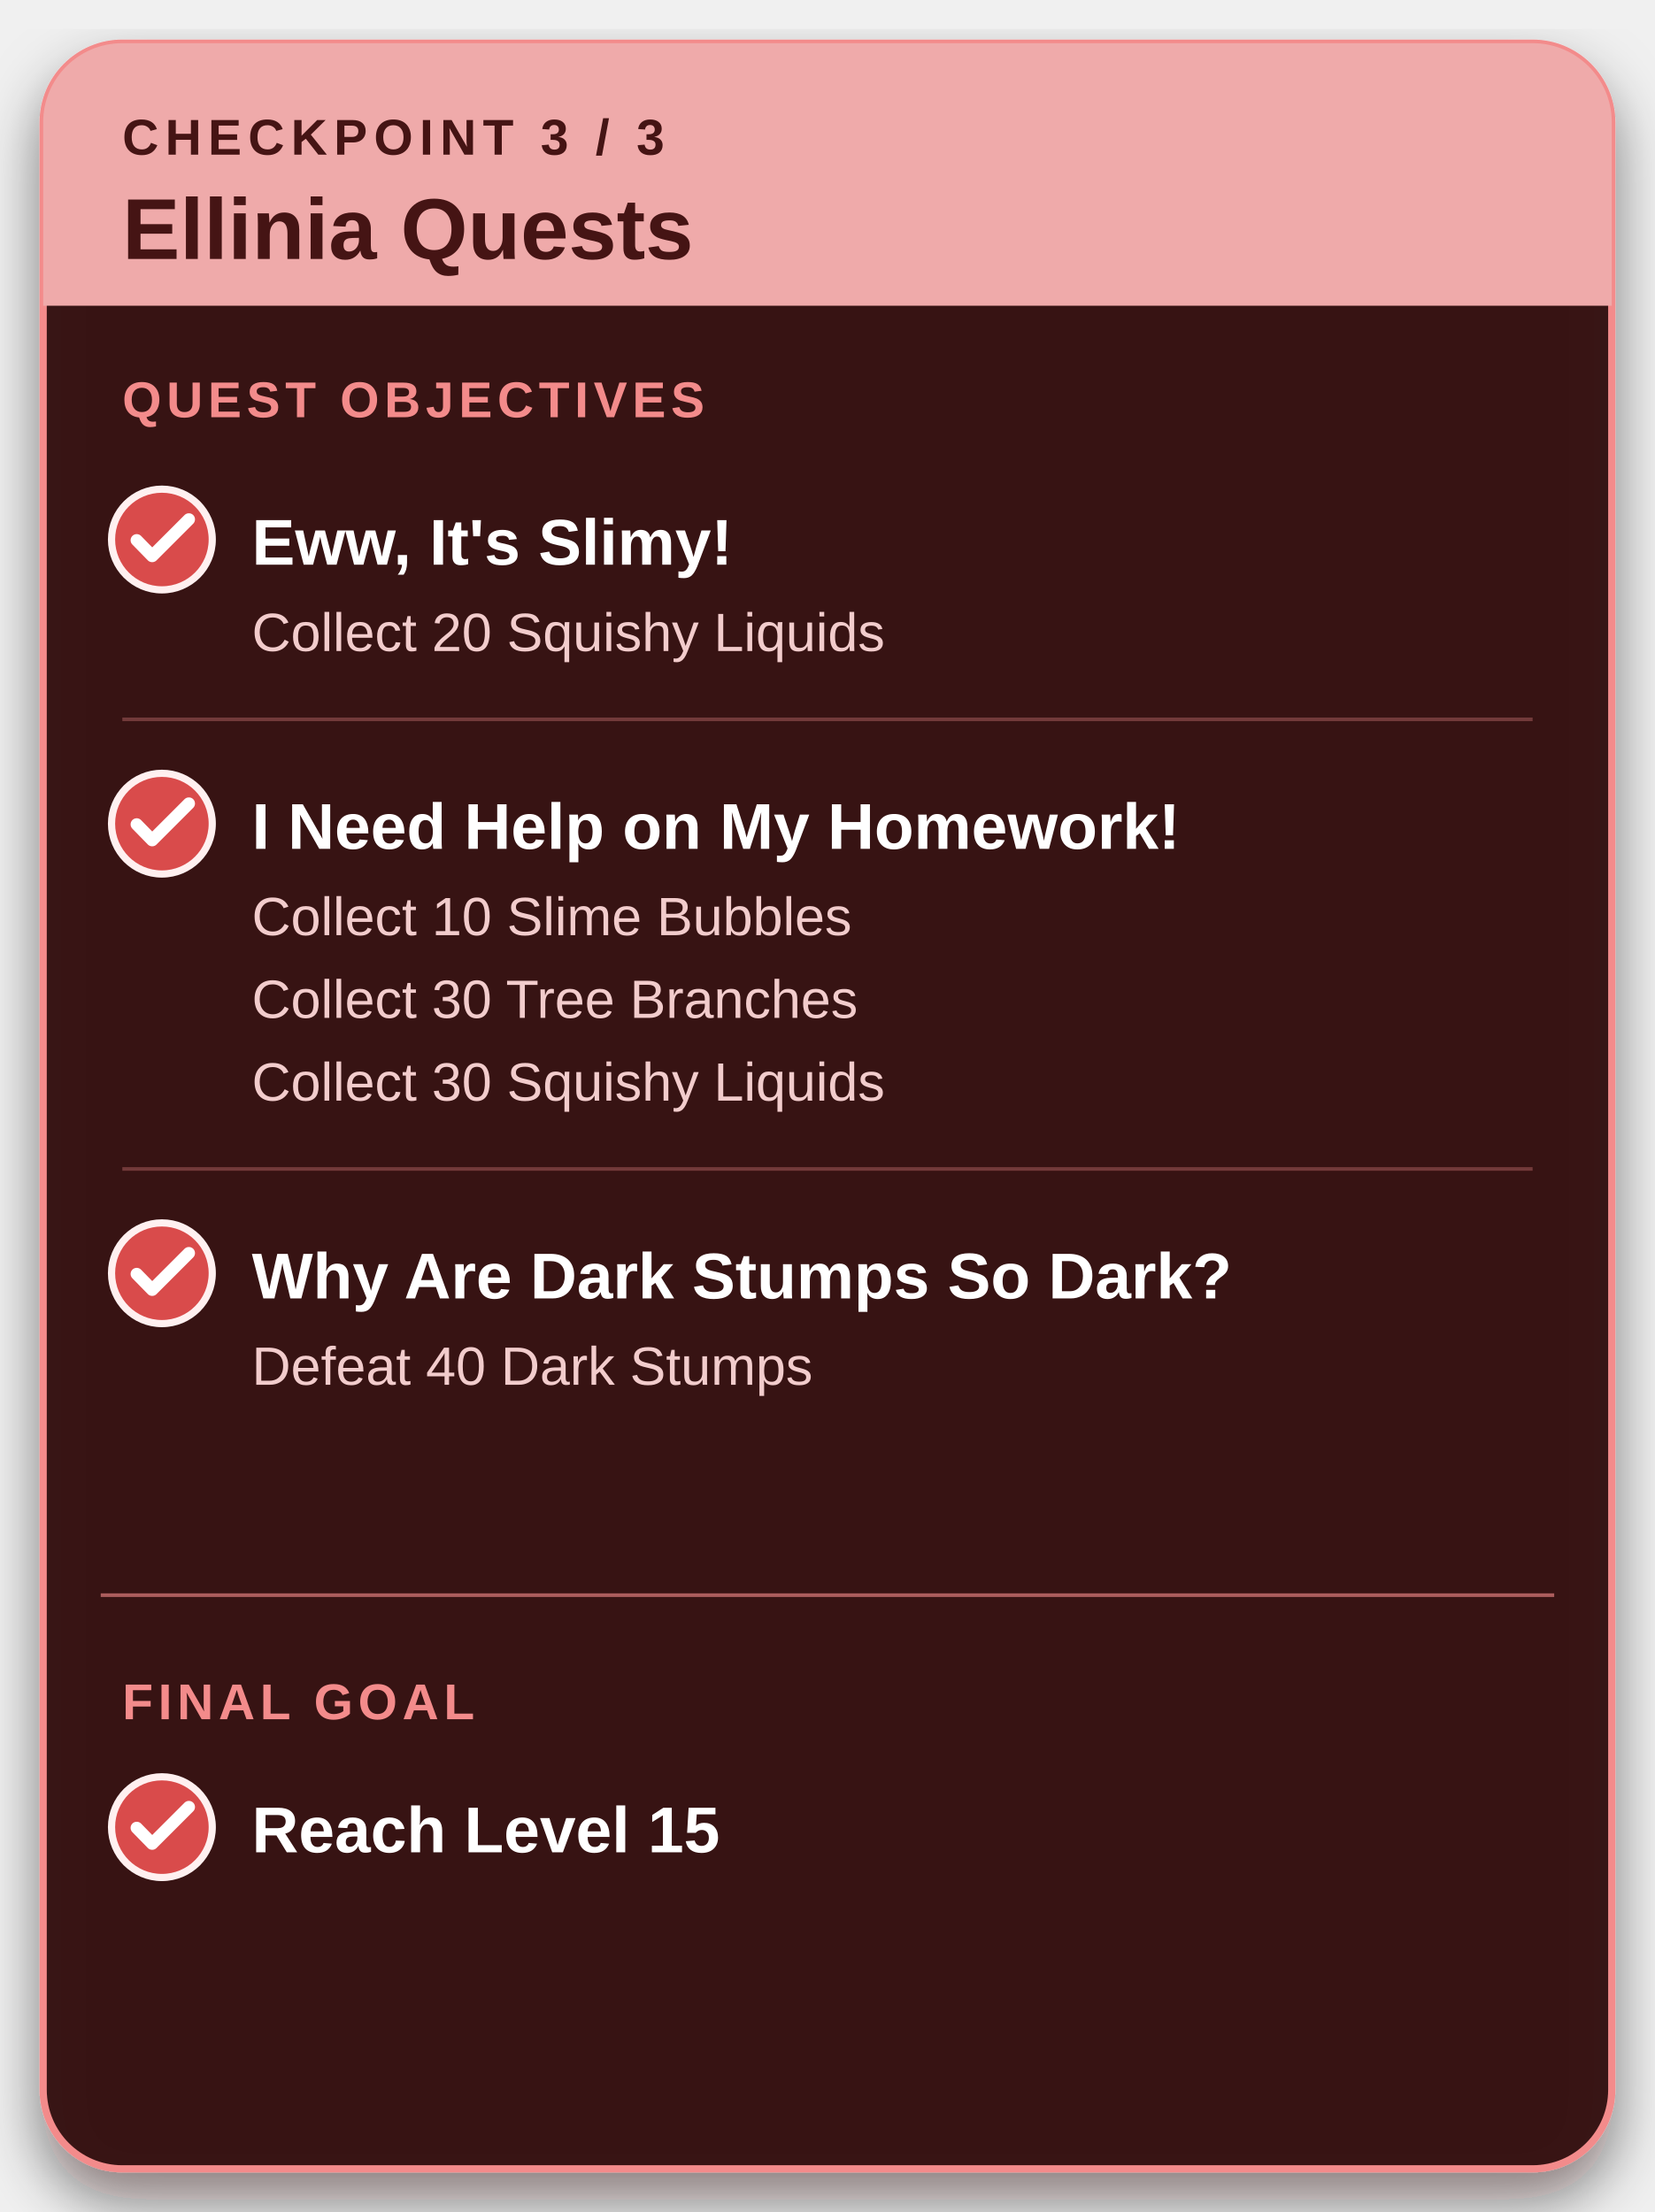
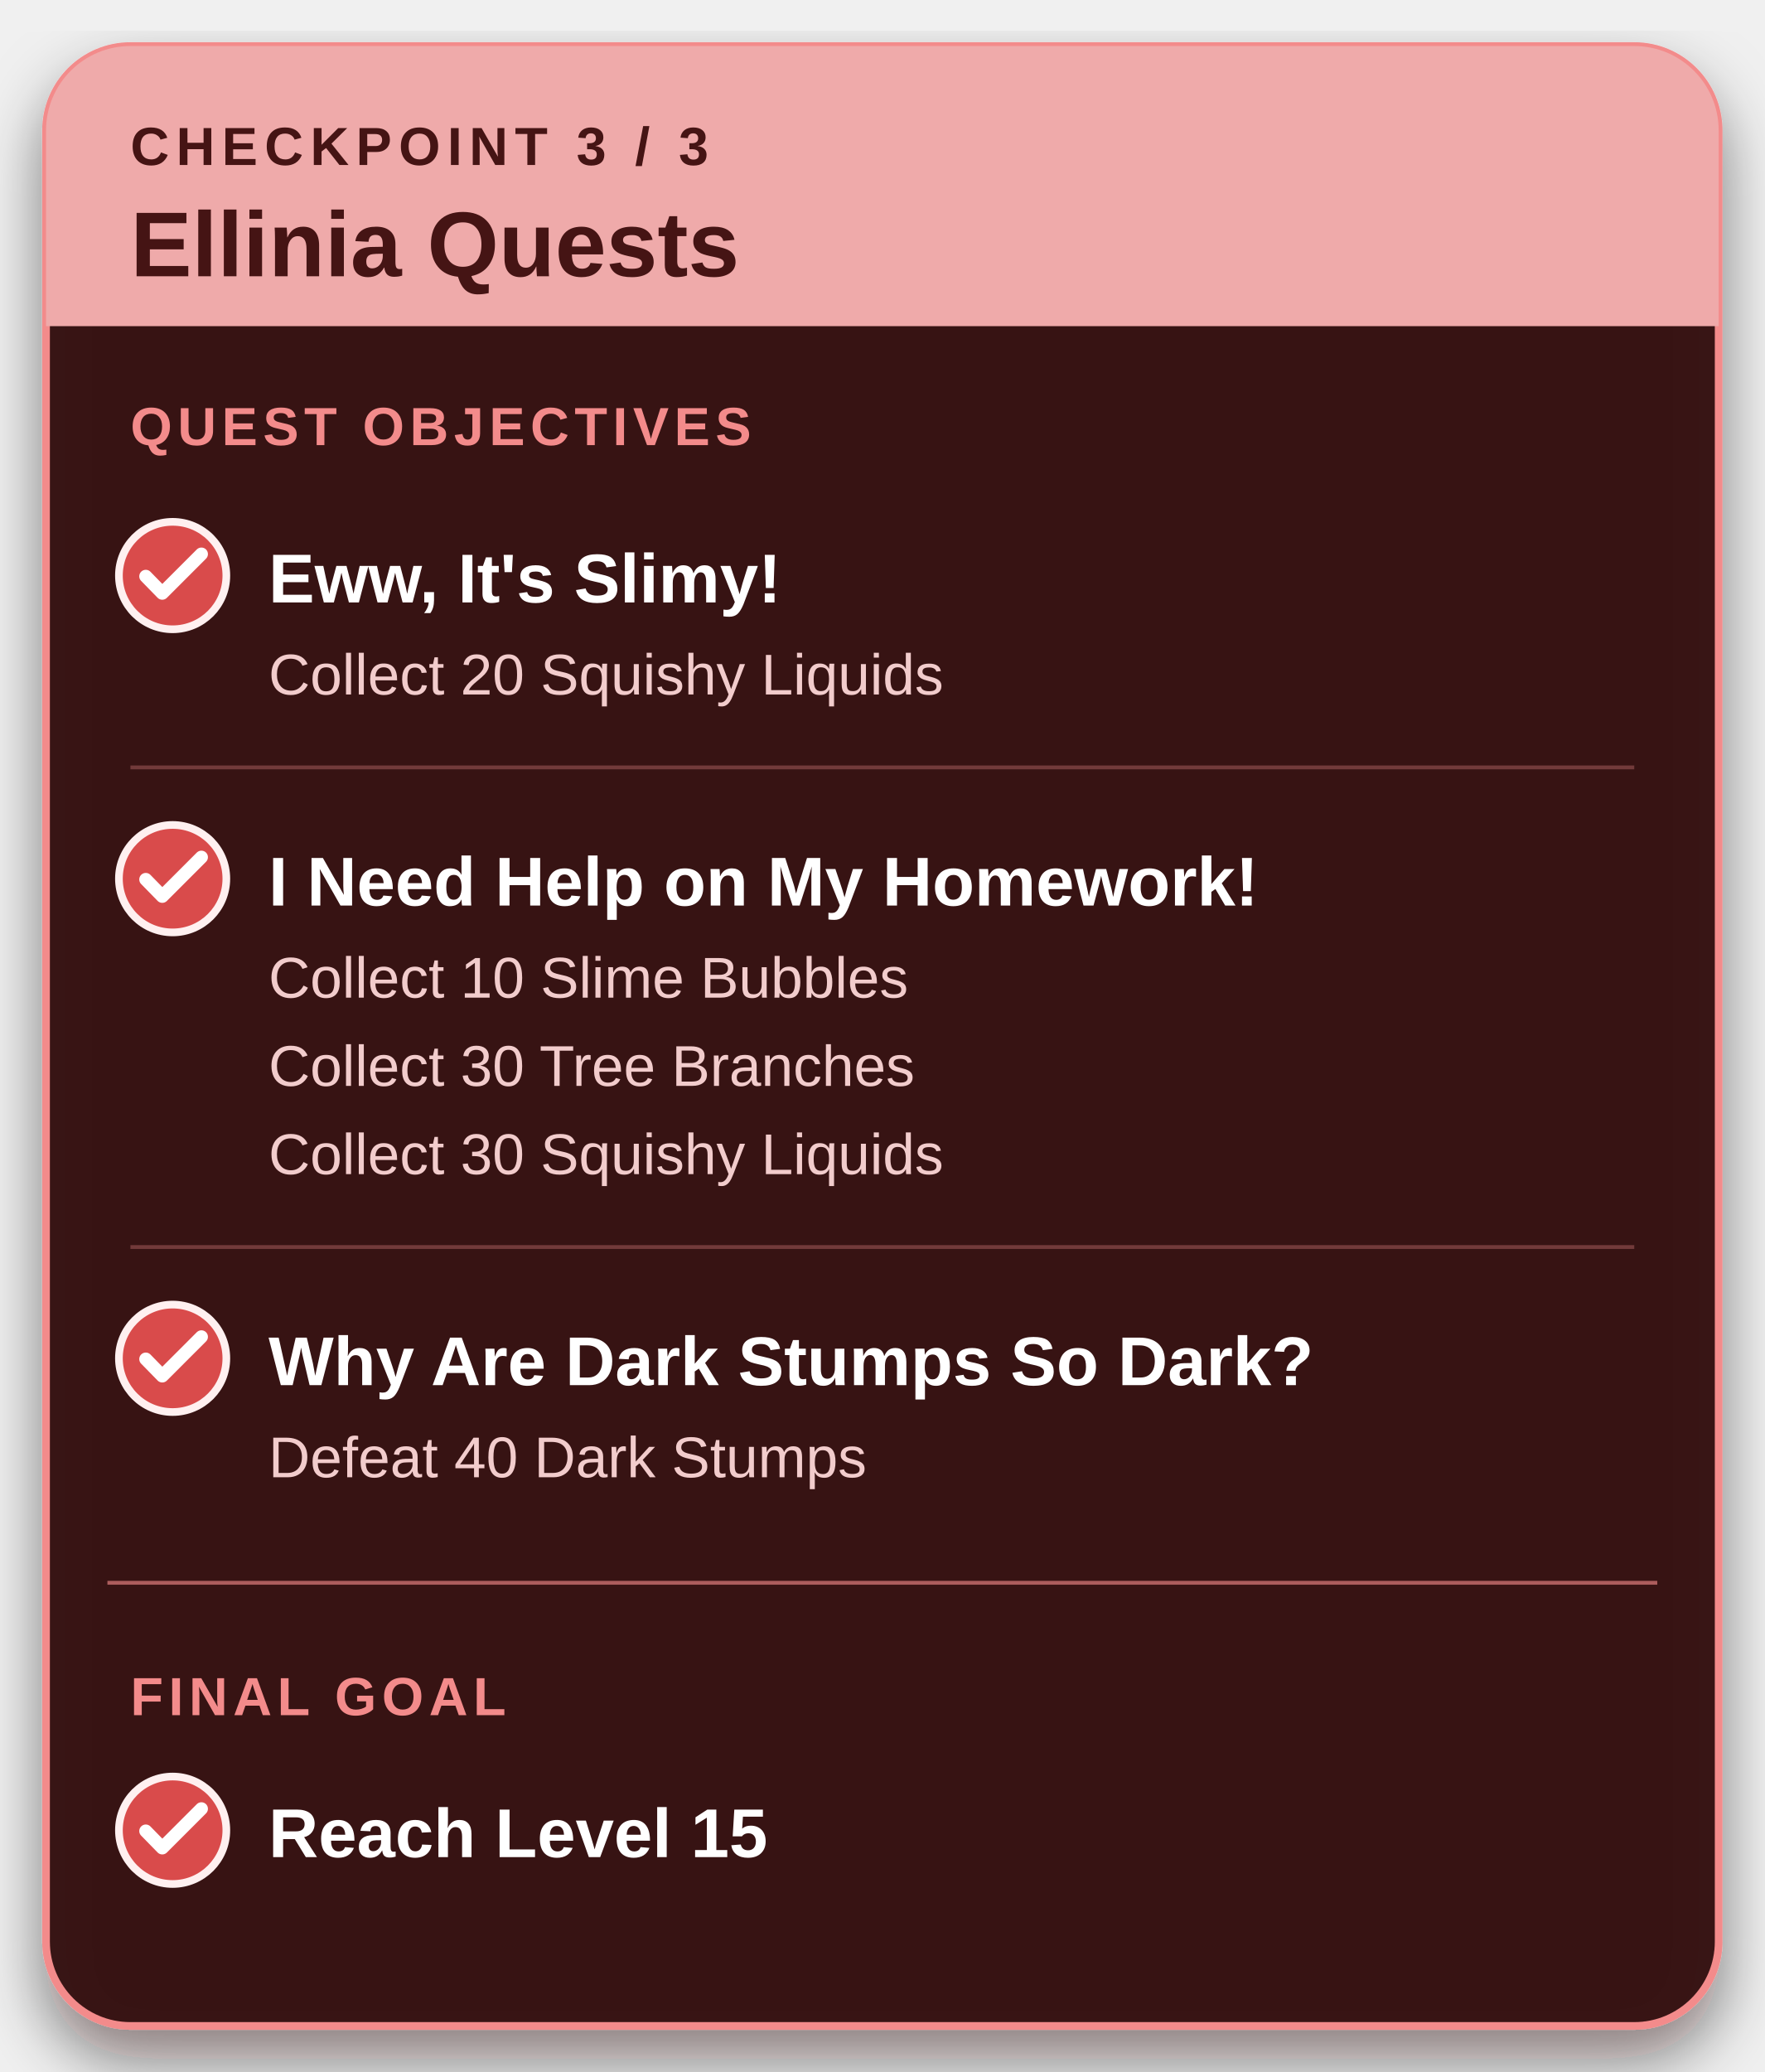
- <svg xmlns="http://www.w3.org/2000/svg" width="460" height="615" viewBox="0 0 460 615">
+ <svg xmlns="http://www.w3.org/2000/svg" width="460" height="540" viewBox="0 0 460 540">
  <defs>
    <filter id="shadow" x="-20%" y="-20%" width="140%" height="150%">
      <feDropShadow dx="0" dy="8" stdDeviation="8" flood-color="#160606" flood-opacity=".5" />
    </filter>
    <style>
      .sans{font-family:"Segoe UI",Arial,sans-serif}.label{font-size:14px;font-weight:800;letter-spacing:1.8px;fill:#451414}.title{font-size:24px;font-weight:800;fill:#451414}.section{font-size:14px;font-weight:800;letter-spacing:1.4px;fill:#f38b8b}.item{font-size:18px;font-weight:700;fill:#fff}.detail{font-size:15px;font-weight:500;fill:#f2cccc}.box{fill:#260c0c;stroke:#f38b8b;stroke-width:2}.rule{stroke:#814343;stroke-width:1;opacity:.8}
    </style>
  </defs>
-   <rect x="12" y="12" width="436" height="591" rx="22" fill="#341010" fill-opacity=".95" stroke="#f38b8b" stroke-width="2" filter="url(#shadow)" />
+   <rect x="12" y="12" width="436" height="516" rx="22" fill="#341010" fill-opacity=".95" stroke="#f38b8b" stroke-width="2" filter="url(#shadow)" />
  <path d="M34 12h392a22 22 0 0 1 22 22v51H12V34a22 22 0 0 1 22-22z" fill="#efaaaa" />
  <text class="sans label" x="34" y="43">CHECKPOINT 3 / 3</text>
  <text class="sans title" x="34" y="72">Ellinia Quests</text>
  <text class="sans section" x="34" y="116">QUEST OBJECTIVES</text>
  <rect class="box" x="34" y="139" width="22" height="22" rx="4" />
  <text class="sans item" x="70" y="157">Eww, It's Slimy!</text>
  <text class="sans detail" x="70" y="181">Collect 20 Squishy Liquids</text>
  <line class="rule" x1="34" y1="200" x2="426" y2="200" />
  <rect class="box" x="34" y="218" width="22" height="22" rx="4" />
  <text class="sans item" x="70" y="236">I Need Help on My Homework!</text>
  <text class="sans detail" x="70" y="260">Collect 10 Slime Bubbles</text>
  <text class="sans detail" x="70" y="283">Collect 30 Tree Branches</text>
  <text class="sans detail" x="70" y="306">Collect 30 Squishy Liquids</text>
  <line class="rule" x1="34" y1="325" x2="426" y2="325" />
  <rect class="box" x="34" y="343" width="22" height="22" rx="4" />
  <text class="sans item" x="70" y="361">Why Are Dark Stumps So Dark?</text>
  <text class="sans detail" x="70" y="385">Defeat 40 Dark Stumps</text>
-   <rect x="28" y="443" width="404" height="1" fill="#f38b8b" opacity=".62" />
-   <text class="sans section" x="34" y="478">FINAL GOAL</text>
-   <rect class="box" x="34" y="497" width="22" height="22" rx="4" />
-   <text class="sans item" x="70" y="515">Reach Level 15</text>
+   <rect x="28" y="412" width="404" height="1" fill="#f38b8b" opacity=".62" />
+   <text class="sans section" x="34" y="447">FINAL GOAL</text>
+   <rect class="box" x="34" y="466" width="22" height="22" rx="4" />
+   <text class="sans item" x="70" y="484">Reach Level 15</text>
  <g aria-label="completed" transform="translate(45 150)">
    <circle r="14" fill="#d94b4b" stroke="#fff0f0" stroke-width="2" />
    <path d="M-7 .2l4.3 4.4L7.5-5.6" fill="none" stroke="#fff" stroke-width="3.4" stroke-linecap="round" stroke-linejoin="round" />
  </g>
  <g aria-label="completed" transform="translate(45 229)">
    <circle r="14" fill="#d94b4b" stroke="#fff0f0" stroke-width="2" />
    <path d="M-7 .2l4.3 4.4L7.5-5.6" fill="none" stroke="#fff" stroke-width="3.4" stroke-linecap="round" stroke-linejoin="round" />
  </g>
  <g aria-label="completed" transform="translate(45 354)">
    <circle r="14" fill="#d94b4b" stroke="#fff0f0" stroke-width="2" />
    <path d="M-7 .2l4.3 4.4L7.5-5.6" fill="none" stroke="#fff" stroke-width="3.4" stroke-linecap="round" stroke-linejoin="round" />
  </g>
-   <g aria-label="completed" transform="translate(45 508)">
+   <g aria-label="completed" transform="translate(45 477)">
    <circle r="14" fill="#d94b4b" stroke="#fff0f0" stroke-width="2" />
    <path d="M-7 .2l4.3 4.4L7.5-5.6" fill="none" stroke="#fff" stroke-width="3.4" stroke-linecap="round" stroke-linejoin="round" />
  </g>
</svg>
